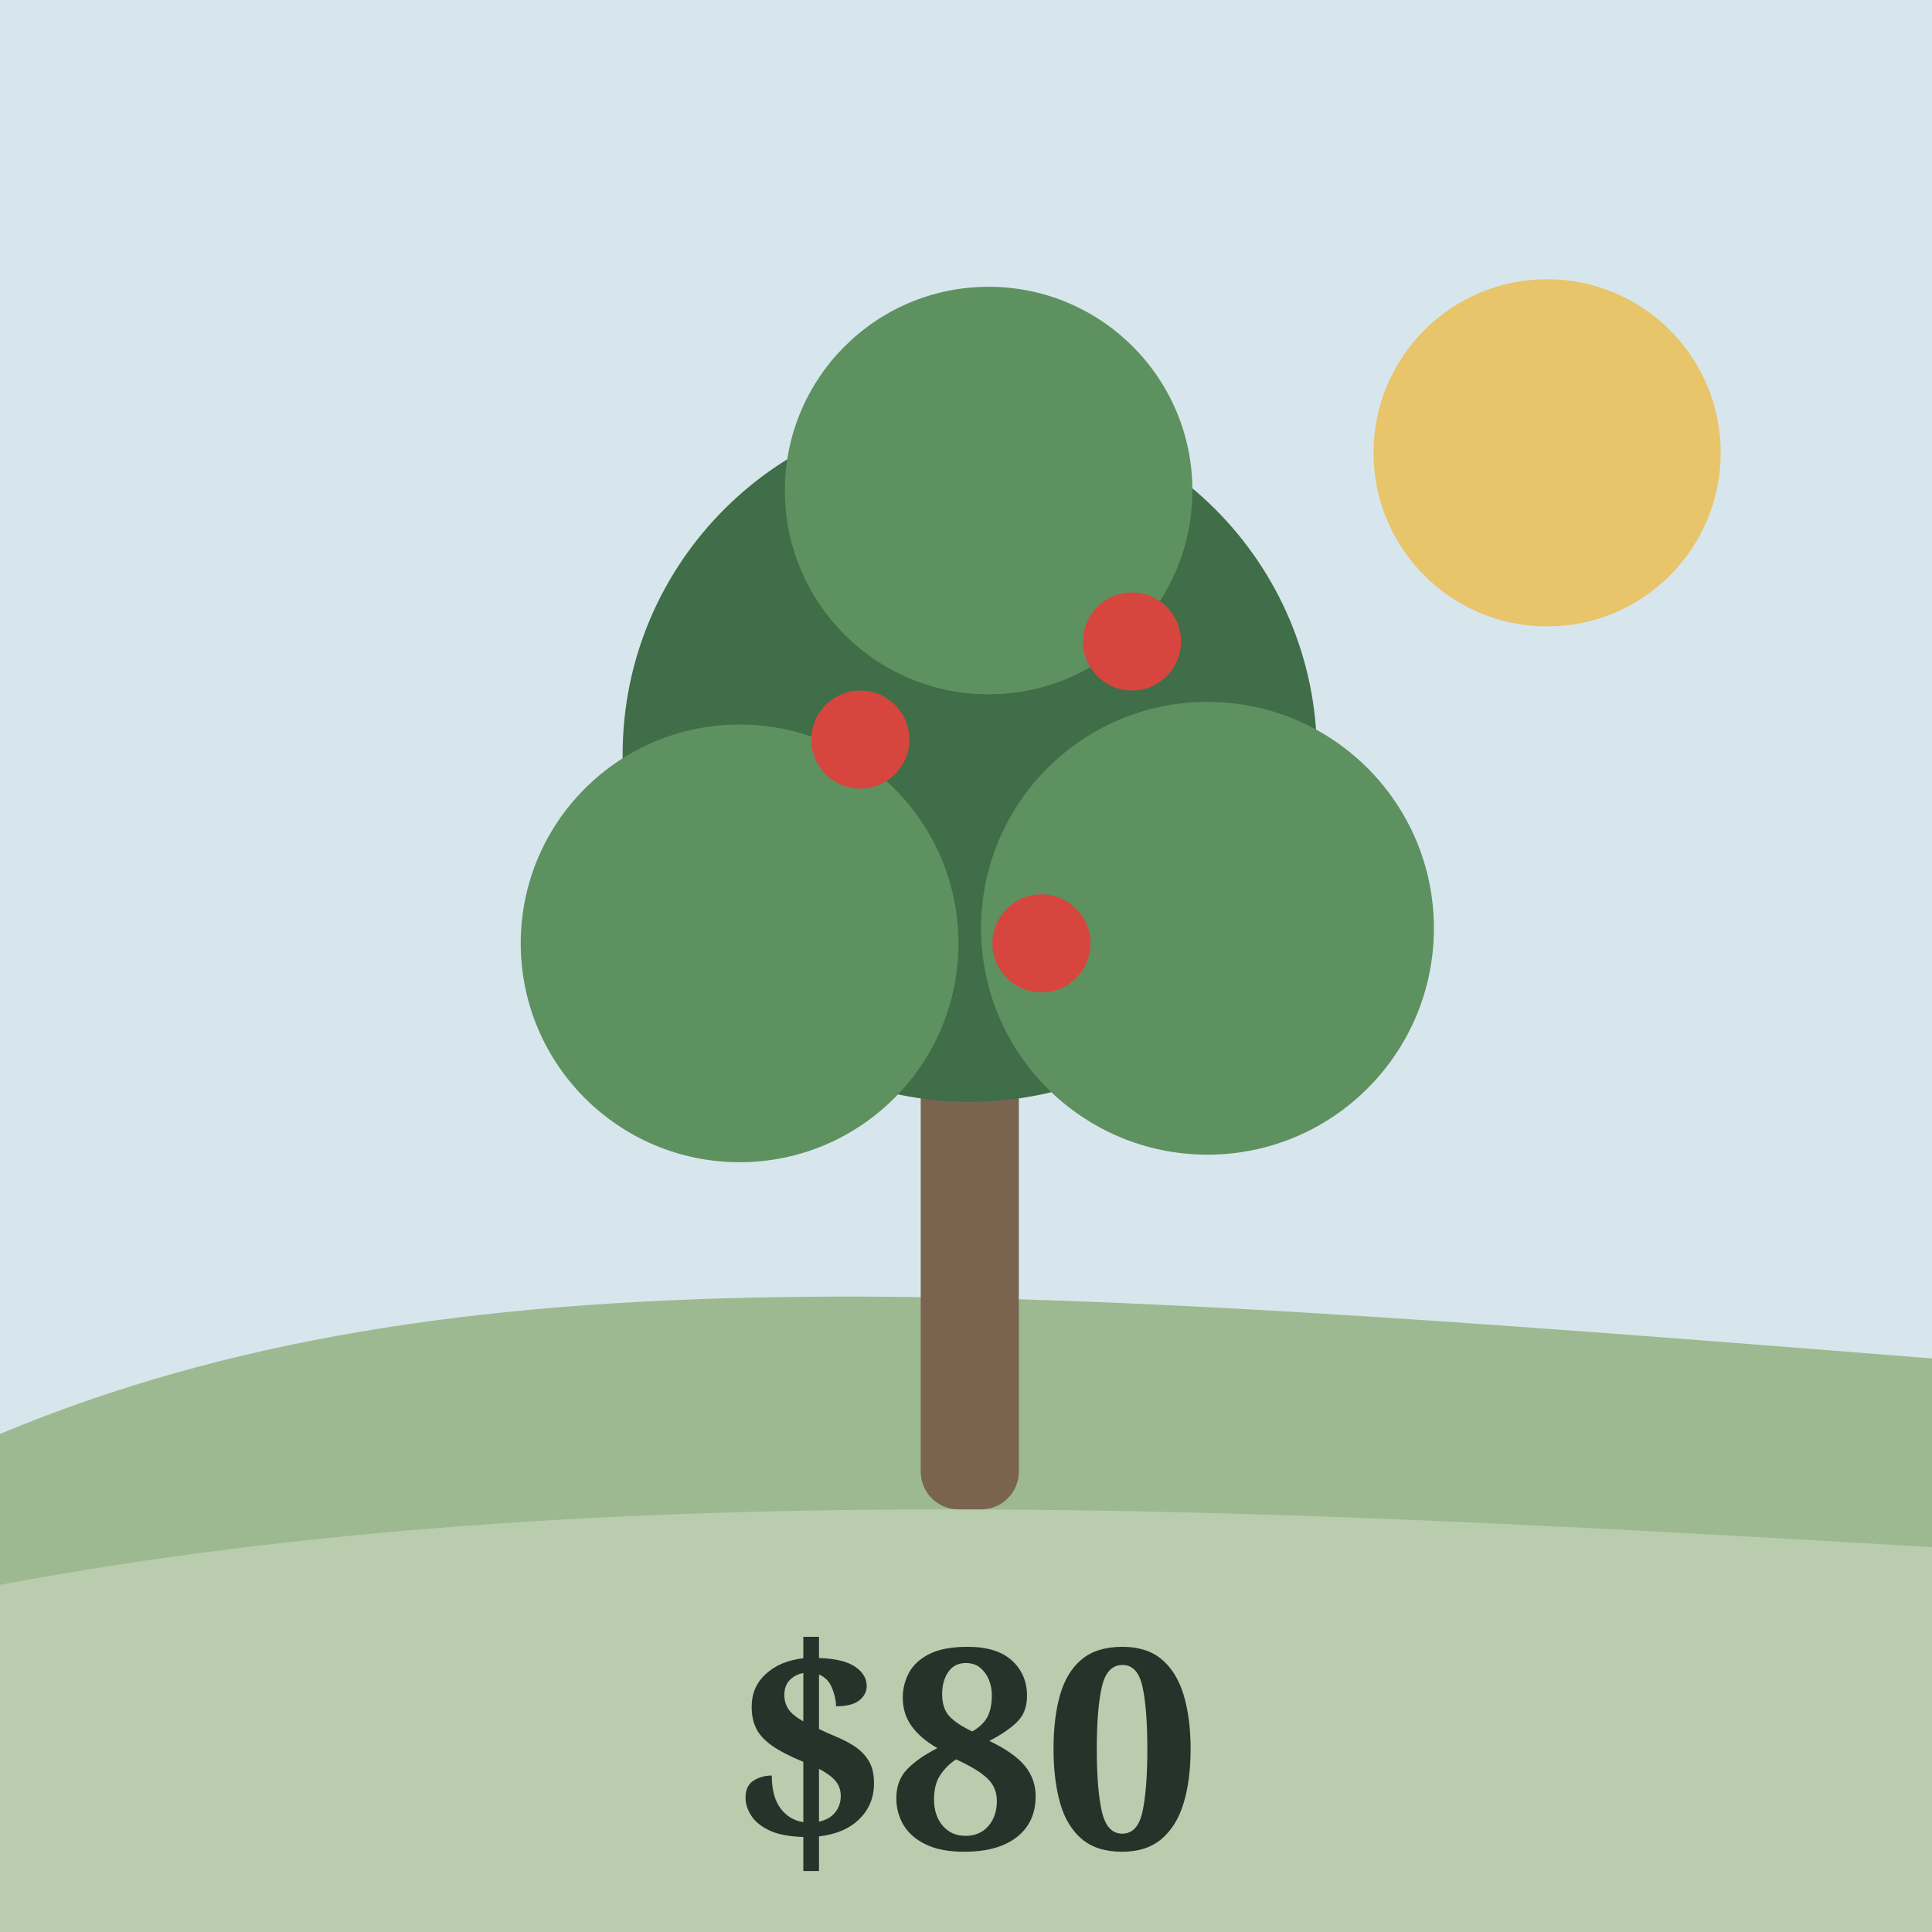
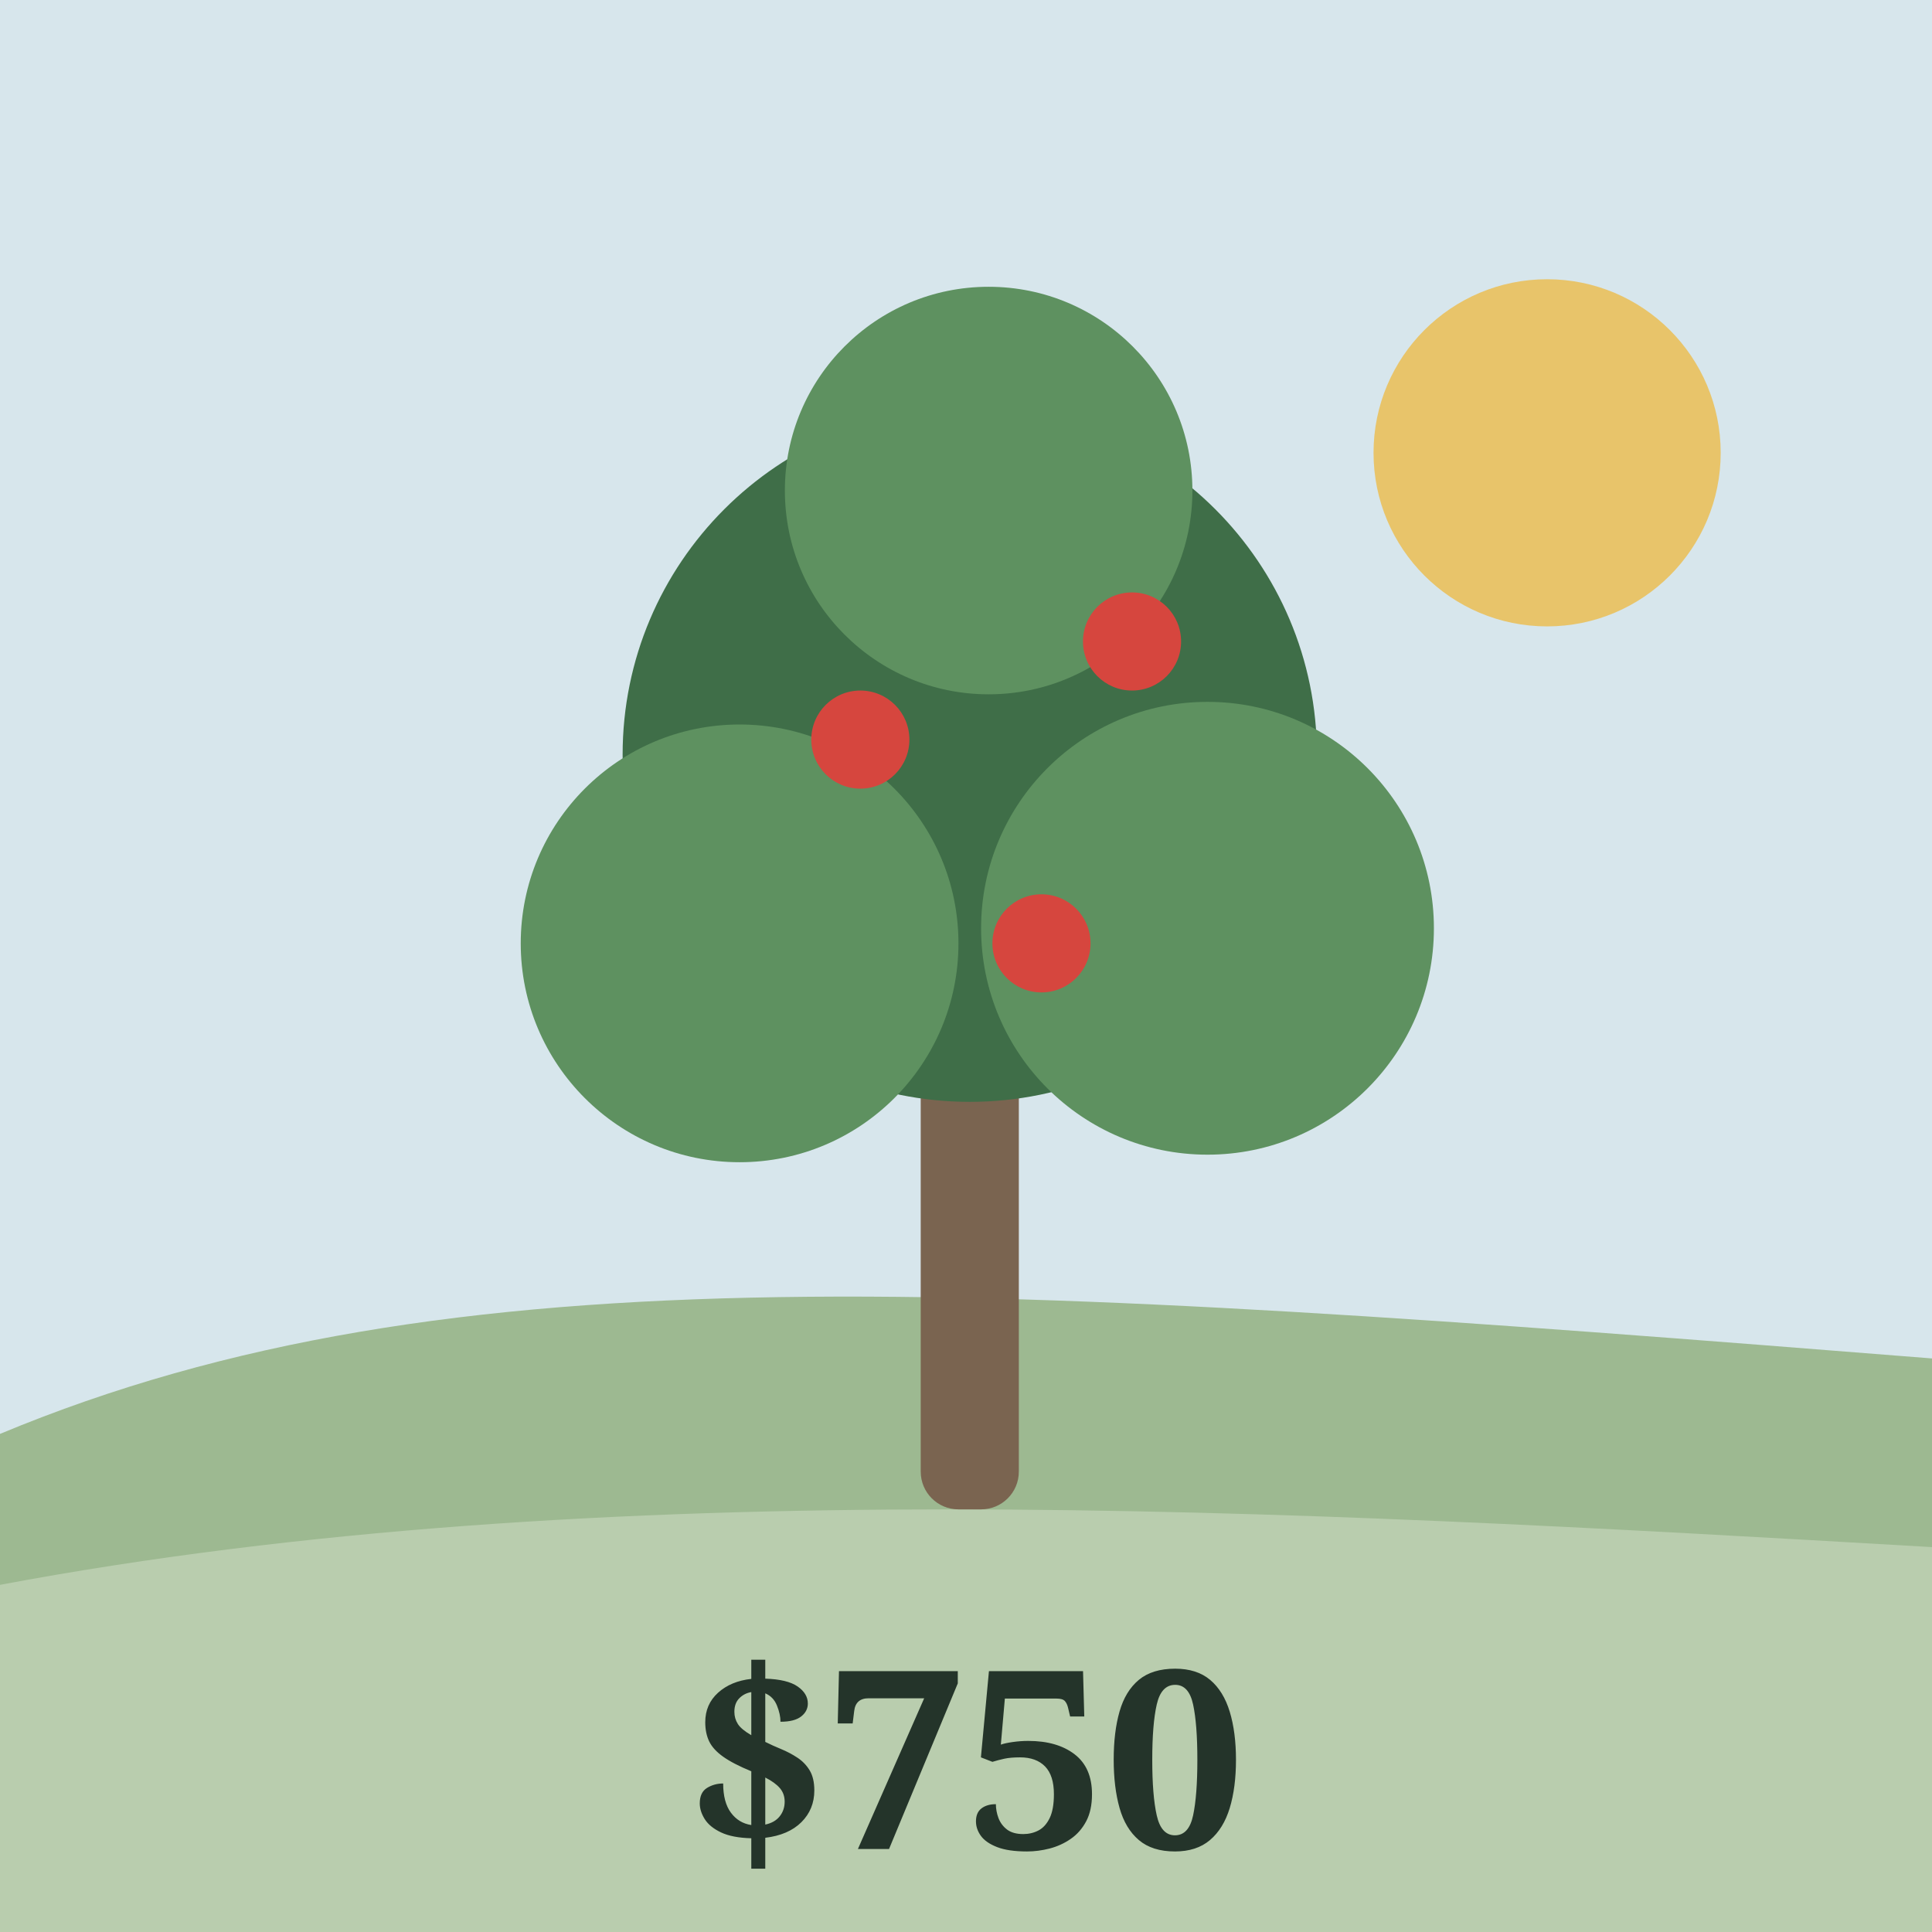
<svg xmlns="http://www.w3.org/2000/svg" viewBox="0 0 512 512">
  <rect width="512" height="512" fill="#D7E6EC" />
  <circle cx="410" cy="120" r="46" fill="#E8C46A" />
  <path d="M0 380 C120 330 260 340 512 360 V512 H0Z" fill="#9DB991" />
  <path d="M0 420 C160 390 340 400 512 410 V512 H0Z" fill="#B9CDAE" />
  <rect x="244" y="250" width="26" height="150" rx="10" fill="#7A6450" />
  <circle cx="257" cy="200" r="92" fill="#3F6E48" />
  <circle cx="196" cy="250" r="58" fill="#5E9160" />
  <circle cx="320" cy="246" r="60" fill="#5E9160" />
  <circle cx="262" cy="130" r="54" fill="#5E9160" />
  <circle cx="228" cy="196" r="13" fill="#D6463E" />
  <circle cx="300" cy="170" r="13" fill="#D6463E" />
  <circle cx="276" cy="250" r="13" fill="#D6463E" />
-   <text x="256" y="490" text-anchor="middle" font-family="Georgia, serif" font-weight="700" font-size="74" fill="#24342A">$80</text>
+   <text x="256" y="490" text-anchor="middle" font-family="Georgia, serif" font-weight="700" font-size="66" fill="#24342A">$750</text>
</svg>
